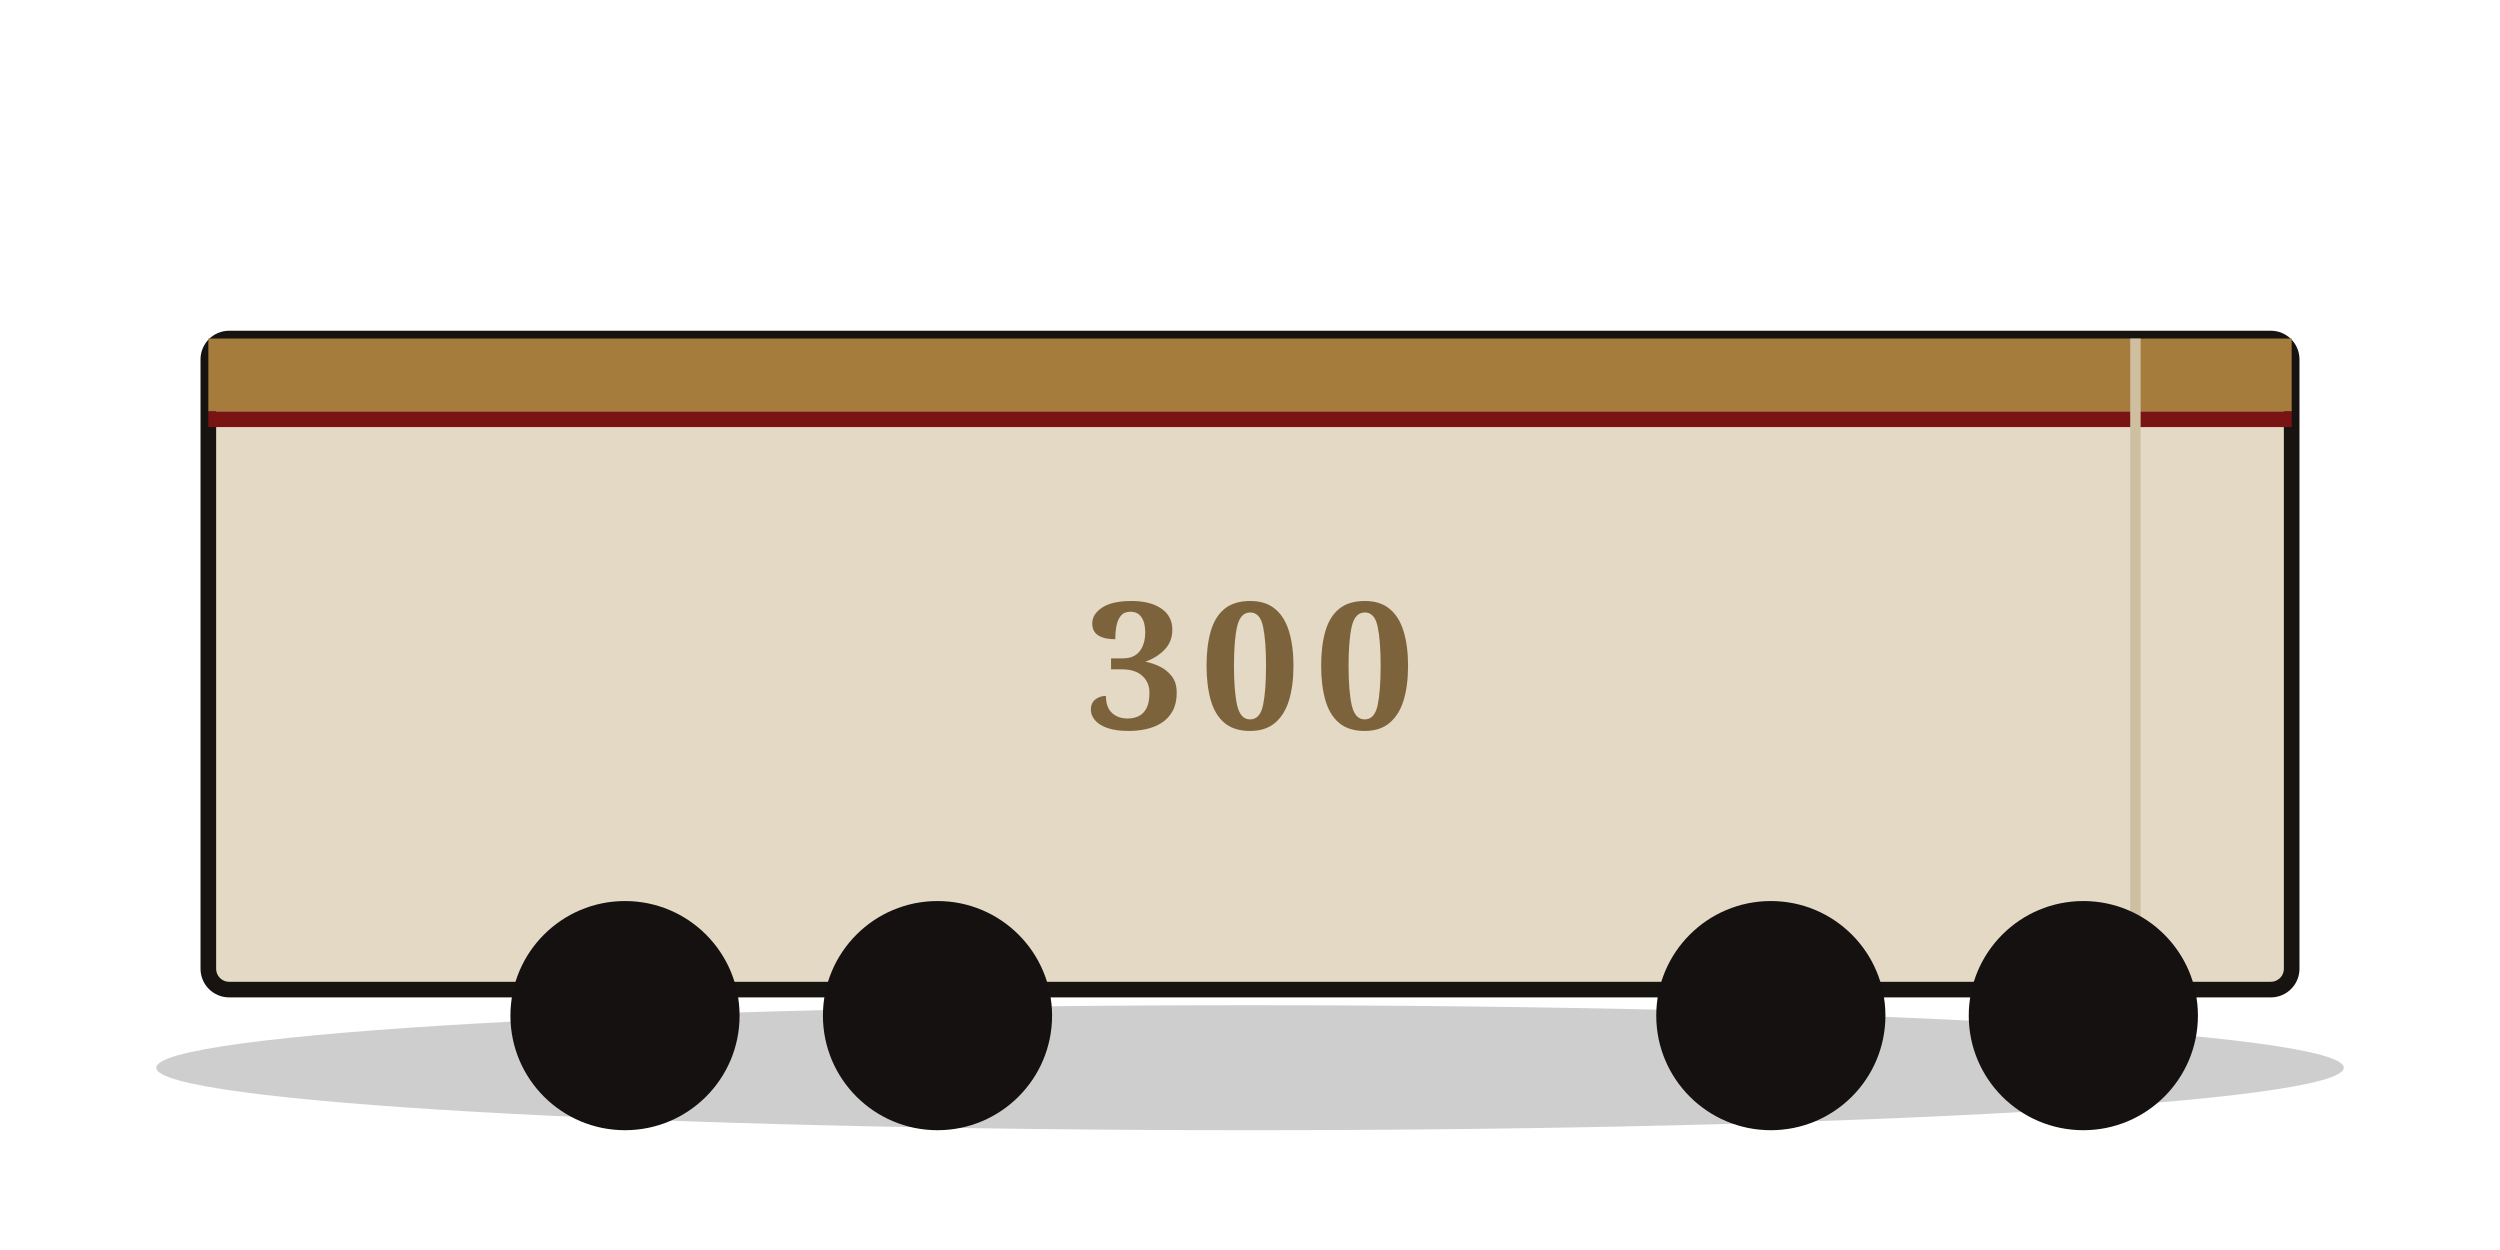
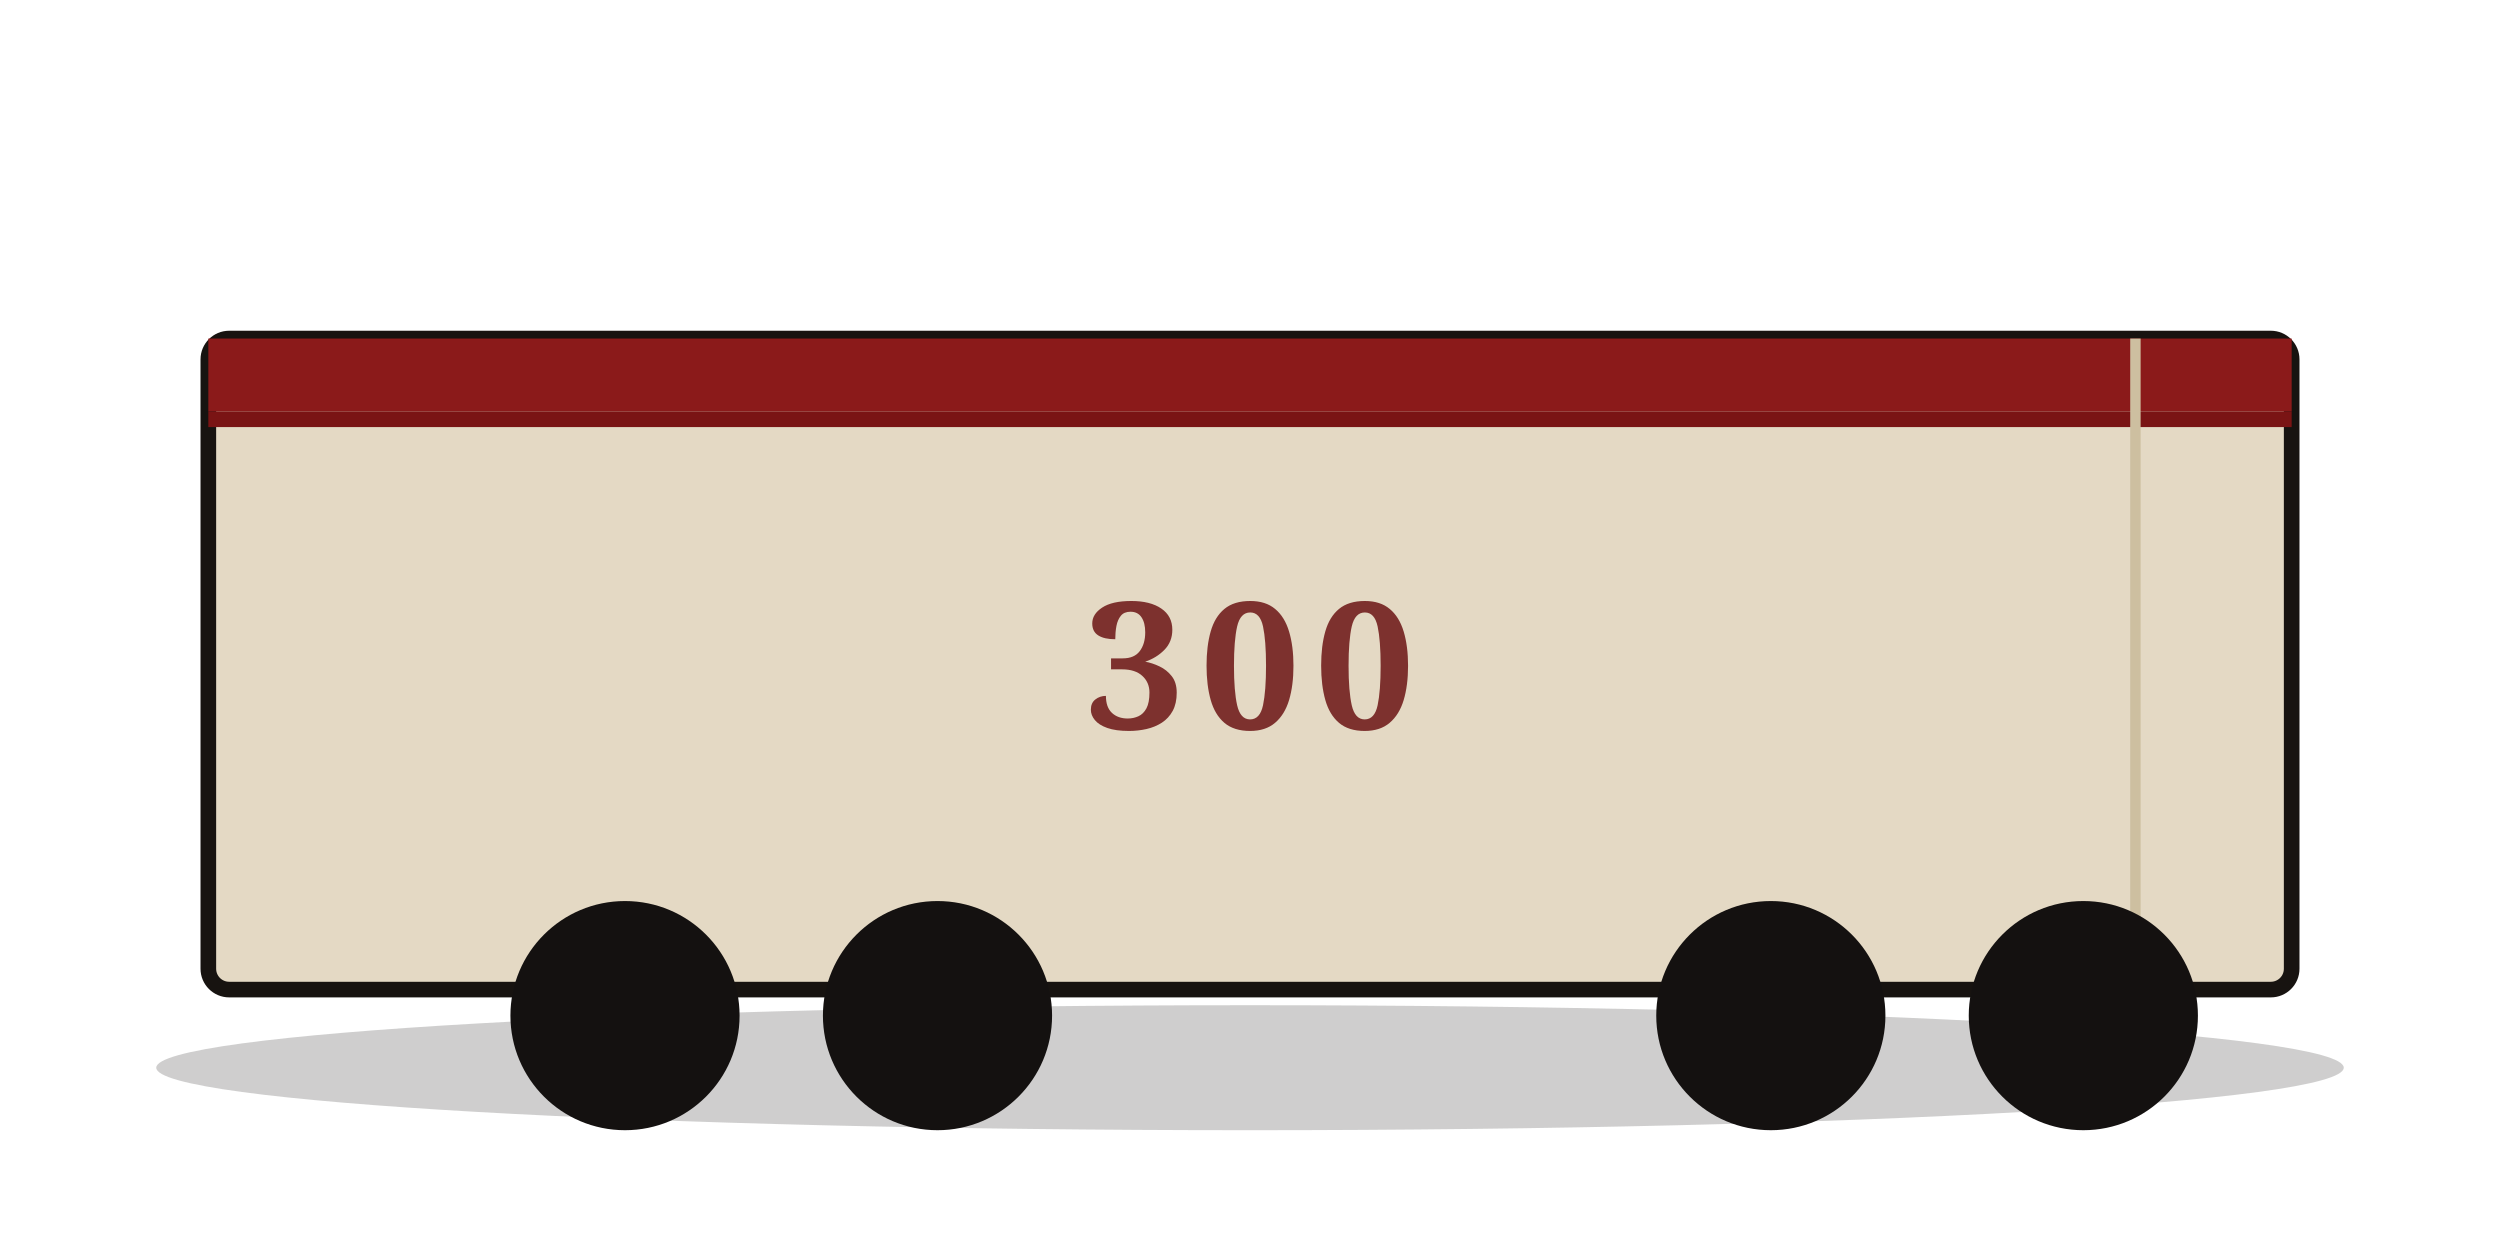
<svg xmlns="http://www.w3.org/2000/svg" width="480" height="240" viewBox="0 0 480 240">
  <ellipse cx="240" cy="205" rx="210" ry="12" fill="#0d0b09" opacity="0.2" />
  <rect x="40" y="65" width="400" height="125" rx="4" fill="#e4d9c4" stroke="#171310" stroke-width="3" />
-   <rect x="40" y="65" width="400" height="14" fill="#a67c3d" />
+   <rect x="40" y="65" width="400" height="14" fill="#8b1a1a" />
  <rect x="40" y="79" width="400" height="3" fill="#7a1414" />
-   <text x="240" y="140" font-family="Cinzel, serif" font-size="34" font-weight="700" fill="#6b4f24" text-anchor="middle" letter-spacing="3" opacity="0.85">300</text>
+   <text x="240" y="140" font-family="Cinzel, serif" font-size="34" font-weight="700" fill="#6b1414" text-anchor="middle" letter-spacing="3" opacity="0.85">300</text>
  <line x1="410" y1="65" x2="410" y2="190" stroke="#cdbfa0" stroke-width="2" />
  <g fill="#141110">
    <circle cx="120" cy="195" r="22" />
    <circle cx="180" cy="195" r="22" />
    <circle cx="340" cy="195" r="22" />
    <circle cx="400" cy="195" r="22" />
  </g>
</svg>
